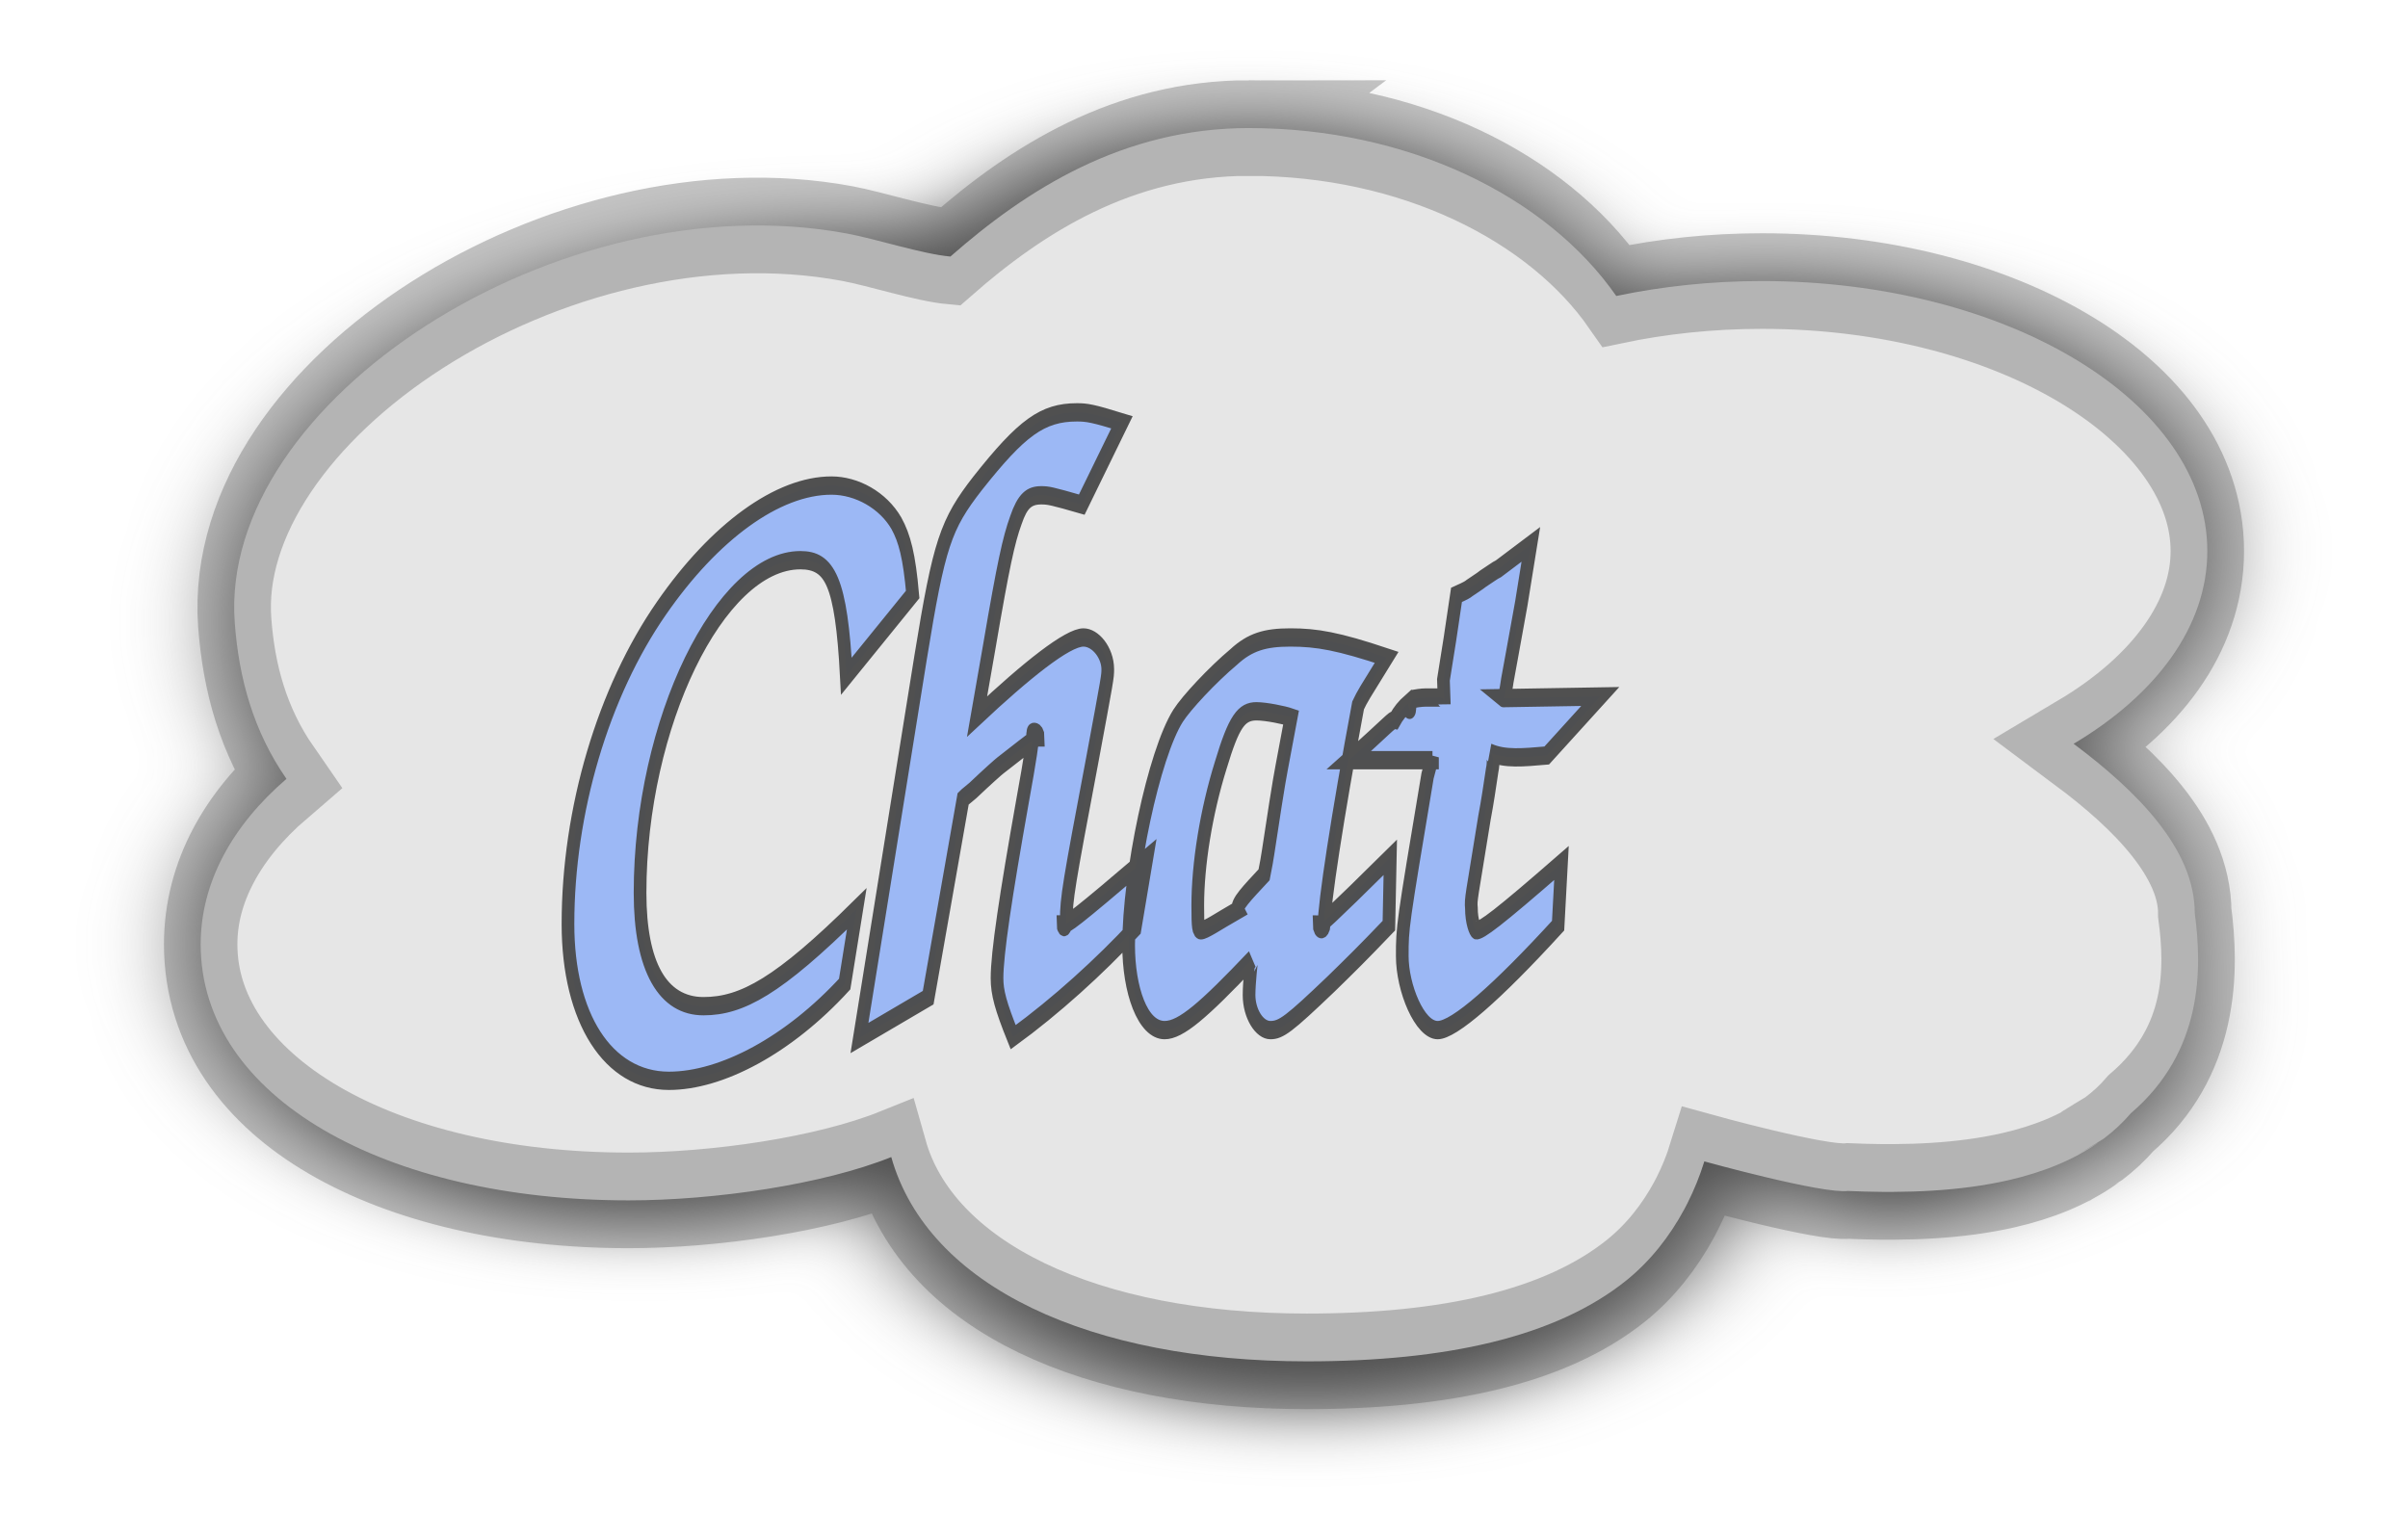
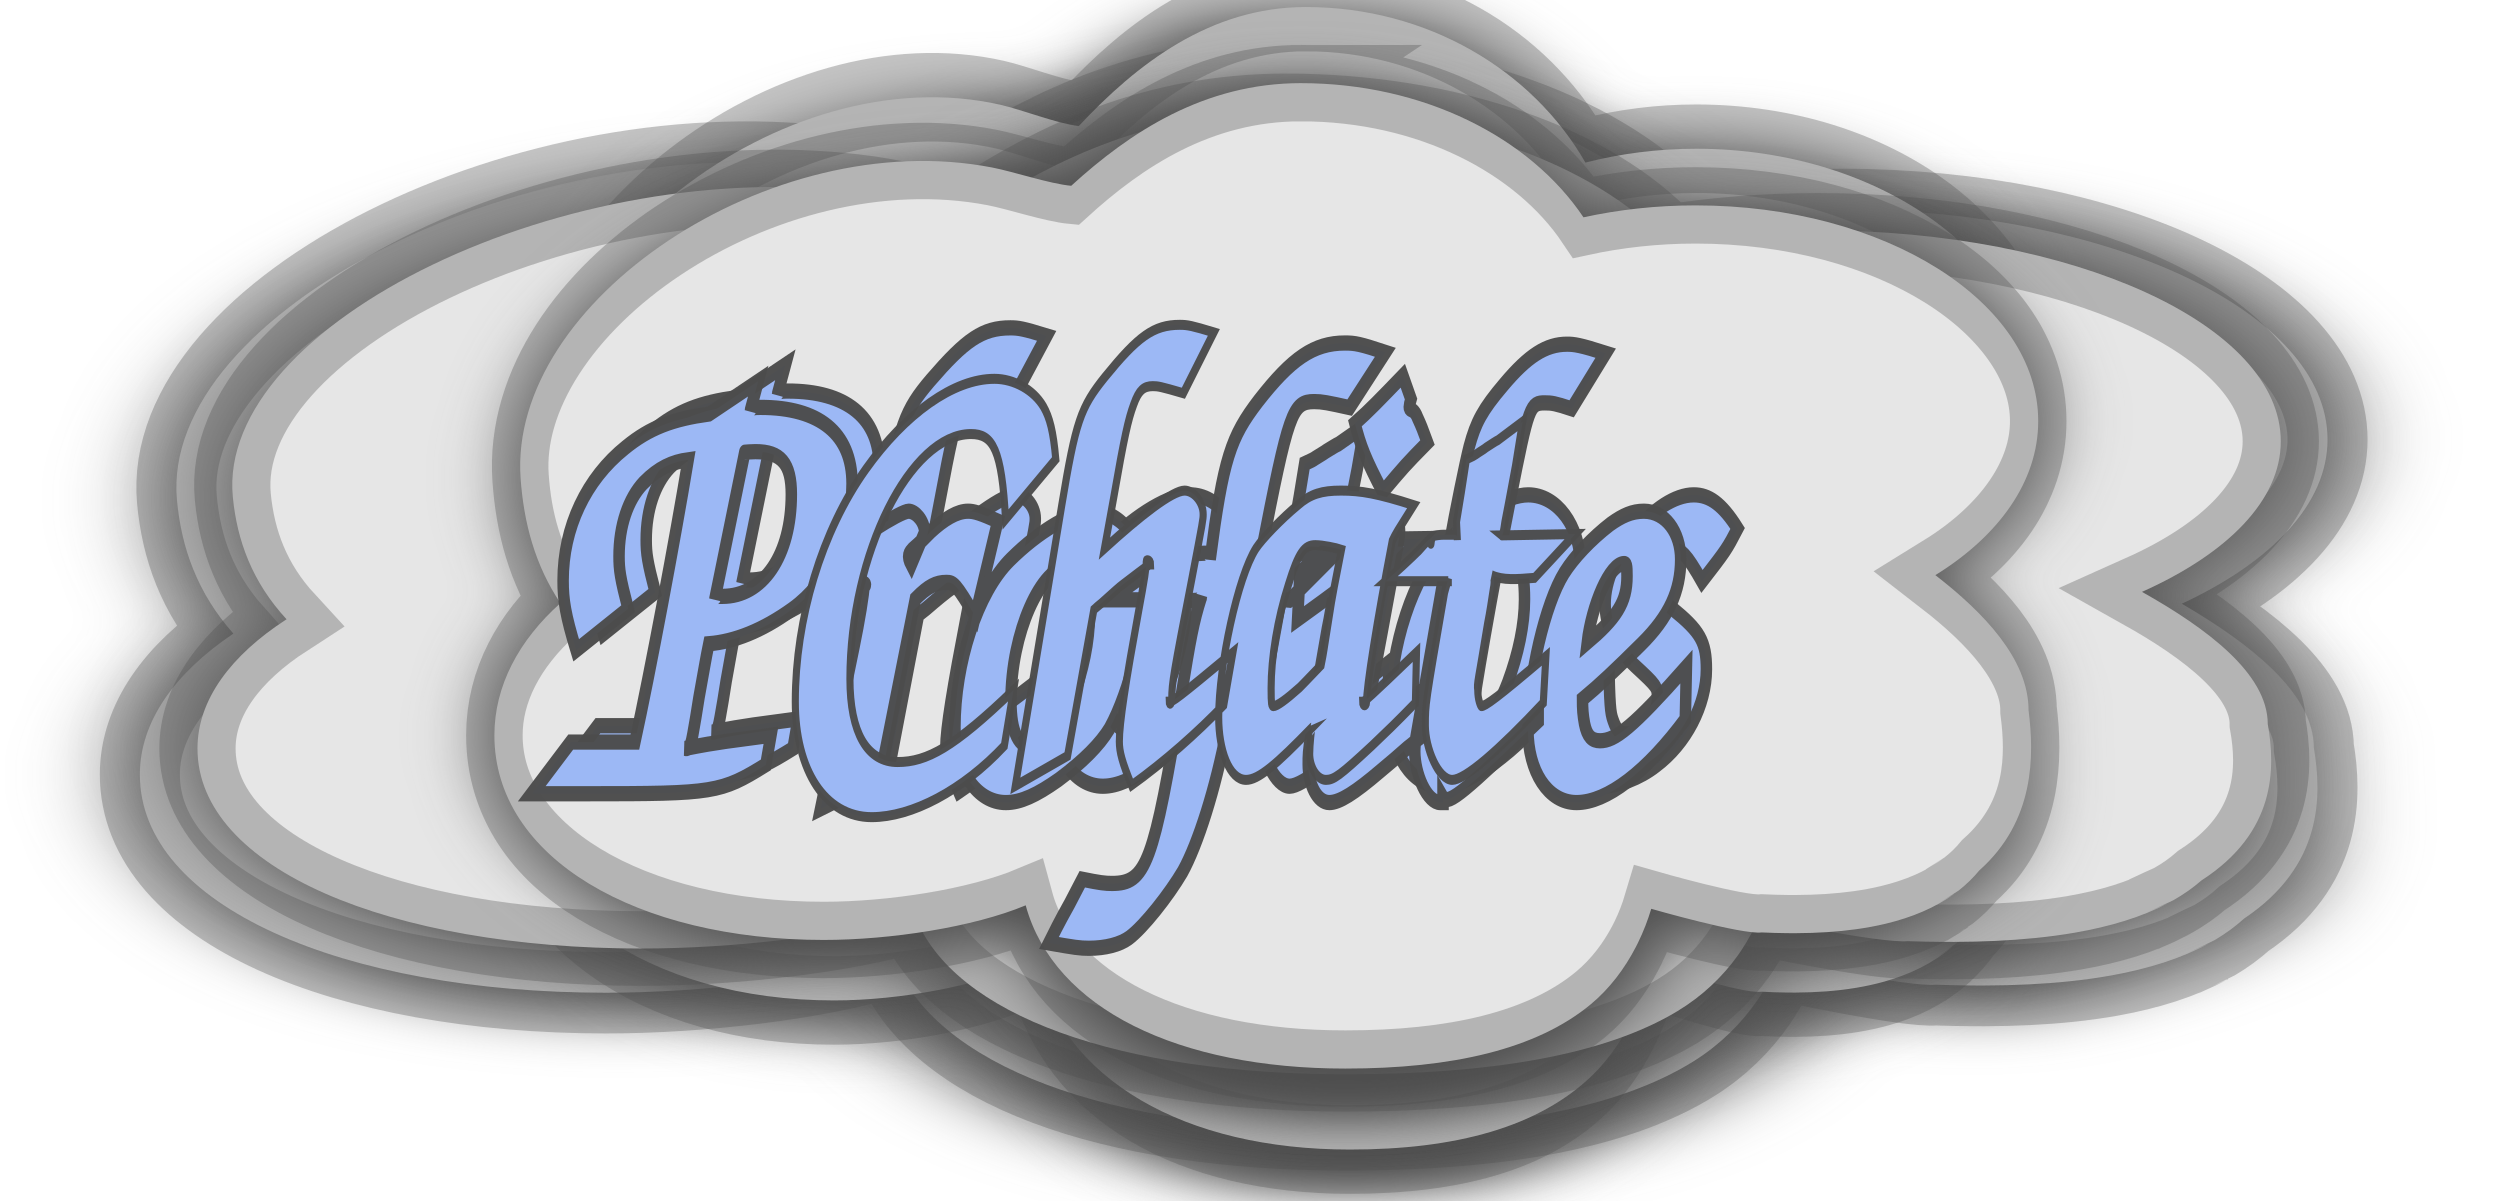
- <svg xmlns="http://www.w3.org/2000/svg" xmlns:ns1="http://www.openswatchbook.org/uri/2009/osb" version="1.1" id="svg2" viewBox="0 0 335.815 214.332" height="60.489mm" width="94.774mm">
-   <style>
-     g {
-     fill: #000000;
-     }
-   </style>
+ <svg xmlns="http://www.w3.org/2000/svg" xmlns:ns1="http://www.openswatchbook.org/uri/2009/osb" version="1.1" id="svg2" viewBox="50 0 317.774 200.584" height="56.609mm" width="117.905mm">
  <defs id="defs4">
    <linearGradient ns1:paint="gradient" id="linearGradient16854">
      <stop id="stop16856" offset="0" style="stop-color:#64b8f5;stop-opacity:1;" />
      <stop id="stop16858" offset="1" style="stop-color:#64b8f5;stop-opacity:0;" />
    </linearGradient>
    <marker orient="auto" refY="0" refX="0" id="marker13358" style="overflow:visible">
      <path id="path13360" d="M 0,0 5,-5 -12.5,0 5,5 0,0 Z" style="fill:#000000;fill-opacity:1;fill-rule:evenodd;stroke:#000000;stroke-width:1pt;stroke-opacity:1" transform="matrix(-0.8,0,0,-0.8,-10,0)" />
    </marker>
    <marker orient="auto" refY="0" refX="0" id="marker11366" style="overflow:visible">
      <path id="path11368" d="M 0,0 5,-5 -12.5,0 5,5 0,0 Z" style="fill:#000000;fill-opacity:1;fill-rule:evenodd;stroke:#000000;stroke-width:1pt;stroke-opacity:1" transform="matrix(-0.8,0,0,-0.8,-10,0)" />
    </marker>
    <marker style="overflow:visible" id="marker9002" refX="0" refY="0" orient="auto">
      <path transform="matrix(-0.8,0,0,-0.8,-10,0)" style="fill:#000000;fill-opacity:1;fill-rule:evenodd;stroke:#000000;stroke-width:1pt;stroke-opacity:1" d="M 0,0 5,-5 -12.5,0 5,5 0,0 Z" id="path9004" />
    </marker>
    <marker orient="auto" refY="0" refX="0" id="marker8786" style="overflow:visible">
      <path id="path8788" d="M 0,0 5,-5 -12.5,0 5,5 0,0 Z" style="fill:#000000;fill-opacity:1;fill-rule:evenodd;stroke:#000000;stroke-width:1pt;stroke-opacity:1" transform="matrix(-0.8,0,0,-0.8,-10,0)" />
    </marker>
    <marker style="overflow:visible" id="marker8551" refX="0" refY="0" orient="auto">
      <path transform="matrix(-0.8,0,0,-0.8,-10,0)" style="fill:#000000;fill-opacity:1;fill-rule:evenodd;stroke:#000000;stroke-width:1pt;stroke-opacity:1" d="M 0,0 5,-5 -12.5,0 5,5 0,0 Z" id="path8553" />
    </marker>
    <marker orient="auto" refY="0" refX="0" id="Arrow1Lend" style="overflow:visible">
      <path id="path19347" d="M 0,0 5,-5 -12.5,0 5,5 0,0 Z" style="fill:#000000;fill-opacity:1;fill-rule:evenodd;stroke:#000000;stroke-width:1pt;stroke-opacity:1" transform="matrix(-0.8,0,0,-0.8,-10,0)" />
    </marker>
    <marker orient="auto" refY="0" refX="0" id="marker13358-2" style="overflow:visible">
      <path id="path13360-9" d="M 0,0 5,-5 -12.5,0 5,5 0,0 Z" style="fill:#000000;fill-opacity:1;fill-rule:evenodd;stroke:#000000;stroke-width:1pt;stroke-opacity:1" transform="matrix(-0.8,0,0,-0.8,-10,0)" />
    </marker>
    <marker orient="auto" refY="0" refX="0" id="marker11366-1" style="overflow:visible">
      <path id="path11368-2" d="M 0,0 5,-5 -12.5,0 5,5 0,0 Z" style="fill:#000000;fill-opacity:1;fill-rule:evenodd;stroke:#000000;stroke-width:1pt;stroke-opacity:1" transform="matrix(-0.8,0,0,-0.8,-10,0)" />
    </marker>
    <marker style="overflow:visible" id="marker9002-7" refX="0" refY="0" orient="auto">
      <path transform="matrix(-0.8,0,0,-0.8,-10,0)" style="fill:#000000;fill-opacity:1;fill-rule:evenodd;stroke:#000000;stroke-width:1pt;stroke-opacity:1" d="M 0,0 5,-5 -12.5,0 5,5 0,0 Z" id="path9004-0" />
    </marker>
    <marker orient="auto" refY="0" refX="0" id="marker8786-9" style="overflow:visible">
      <path id="path8788-3" d="M 0,0 5,-5 -12.5,0 5,5 0,0 Z" style="fill:#000000;fill-opacity:1;fill-rule:evenodd;stroke:#000000;stroke-width:1pt;stroke-opacity:1" transform="matrix(-0.8,0,0,-0.8,-10,0)" />
    </marker>
    <marker style="overflow:visible" id="marker8551-6" refX="0" refY="0" orient="auto">
      <path transform="matrix(-0.8,0,0,-0.8,-10,0)" style="fill:#000000;fill-opacity:1;fill-rule:evenodd;stroke:#000000;stroke-width:1pt;stroke-opacity:1" d="M 0,0 5,-5 -12.5,0 5,5 0,0 Z" id="path8553-0" />
    </marker>
    <marker orient="auto" refY="0" refX="0" id="Arrow1Lend-8" style="overflow:visible">
      <path id="path19347-7" d="M 0,0 5,-5 -12.5,0 5,5 0,0 Z" style="fill:#000000;fill-opacity:1;fill-rule:evenodd;stroke:#000000;stroke-width:1pt;stroke-opacity:1" transform="matrix(-0.8,0,0,-0.8,-10,0)" />
    </marker>
    <filter style="color-interpolation-filters:sRGB" id="filter3780">
      <feGaussianBlur stdDeviation="9.762" id="feGaussianBlur3782" />
    </filter>
  </defs>
-   <g transform="translate(164.9514,-478.3121)" id="layer1">
-     <g id="layer1-4" transform="matrix(1.487405,0,0,1.52664,195.1131,379.5214)">
-       <g style="fill:#000000;fill-opacity:1;stroke:#004016;stroke-opacity:0" id="g3804" transform="translate(-151.375,-324.3751)">
-         <g style="stroke:#4d4d4d" id="layer1-8" transform="matrix(0.7887419,0,0,0.7163592,-58.82511,237.9958)">
-           <g style="stroke:#4d4d4d" id="layer1-1" transform="matrix(1.11421,0,0,1.299092,-3.729221,26.98807)">
-             <g style="stroke:#4d4d4d" id="g3804-0" transform="matrix(0.7908227,0,0,1.028047,-124.8156,-339.5593)">
-               <g style="stroke:#4d4d4d" id="layer1-0" transform="matrix(1.010674,0,0,0.9313042,127.8362,356.4997)">
-                 <g style="stroke:#4d4d4d" id="g3804-00" transform="translate(-151.375,-324.3751)">
-                   <path transform="matrix(0.7129676,0,0,0.3476362,80.3384,329.0306)" style="fill:#4d4d4d;fill-opacity:1;fill-rule:evenodd;stroke:#4d4d4d;stroke-width:3;stroke-miterlimit:4;stroke-dasharray:none;stroke-opacity:0;filter:url(#filter3780)" d="m 317.303,368.82 c -23.564,0 -44.683,12.511 -58.938,32.25 -5.31,-0.753 -10.732,-1.125 -16.25,-1.125 -63.338,0 -114.688,51.349 -114.688,114.688 0,16.428 3.466,32.028 9.688,46.156 -10.077,13.644 -16.062,30.517 -16.062,48.781 0,45.392 36.795,82.188 82.188,82.188 16.185,0 31.279,-4.704 44,-12.781 6.907,38.405 40.481,67.562 80.875,67.562 39.948,0 73.245,-28.505 80.656,-66.281 5.07,-0.101 4.867,-1.96 9.675,-2.89 9.987,37.003 62.713,-10.868 63.482,-13.555 13.562,-14.165 9.898,-41.061 9.898,-61.773 0,-19.031 -8.463,-37.896 -20.118,-51.595 15.424,-14.454 25.031,-34.57 25.031,-56.844 0,-43.985 -37.344,-79.656 -83.375,-79.656 -9.559,0 -18.73,1.575 -27.281,4.406 -13.016,-29.454 -38.913,-49.531 -68.781,-49.531 z" id="path3778" />
-                   <path id="path2987" d="m 306.565,457.246 c -16.8,0 -29.68,6.313 -39.843,13.175 -3.786,-0.262 -9.89,-1.8 -13.763,-2.355 -38.41,-5.499 -83.925,17.21 -81.768,39.87 0.542,5.694 2.471,11.134 6.907,16.046 -7.185,4.743 -11.452,10.609 -11.452,16.958 0,15.78 24.76,26.265 57.123,26.265 11.539,0 25.986,-1.635 35.056,-4.443 4.925,13.351 26.651,20.95 55.45,20.95 18.549,0 33.211,-2.472 42.641,-8.281 3.215,-1.98 5.823,-4.538 7.768,-7.317 0.131,-0.187 0.258,-0.374 0.383,-0.562 0.934,-1.413 1.7,-2.876 2.291,-4.344 0,0 15.751,3.355 19.179,3.032 1.503,0.052 2.992,0.084 4.464,0.094 0.515,0.004 1.028,0.004 1.538,0.002 3.61,-0.014 7.101,-0.17 10.409,-0.511 1.745,-0.18 3.439,-0.411 5.072,-0.7 4.533,-0.802 8.595,-2.048 11.978,-3.874 10e-4,-7.7e-4 -2.658,1.198 -2.657,1.198 0.23,-0.124 3.117,-1.451 3.34,-1.58 1.323,-0.767 2.529,-1.629 3.606,-2.594 9.665,-6.356 9.526,-14.791 8.535,-20.537 0,-6.616 -7.862,-12.589 -16.171,-17.352 10.997,-5.025 17.846,-12.018 17.846,-19.761 0,-15.291 -26.625,-27.691 -59.444,-27.691 -6.816,0 -13.354,0.548 -19.451,1.532 -9.28,-10.239 -27.744,-17.219 -49.039,-17.219 z" style="fill:#e6e6e6;fill-opacity:1;fill-rule:nonzero;stroke:#4d4d4d;stroke-width:9.803;stroke-miterlimit:4;stroke-dasharray:none;stroke-opacity:0.327" />
-                 </g>
+   <g id="layer8" style="display:inline">
+     <g transform="matrix(1.778098,0,0,1.574993,149.4944,-618.9893)" id="g4641" style="display:inline;fill:#9cb8f5;fill-opacity:1;stroke:#004016;stroke-opacity:0">
+       <g transform="matrix(0.8619438,0,0,0.7087898,-56.65912,240.334)" id="g4643" style="stroke:#4d4d4d">
+         <g transform="matrix(1.11421,0,0,1.299092,-3.729221,26.98807)" id="g4645" style="stroke:#4d4d4d">
+           <g transform="matrix(0.7908227,0,0,1.028047,-124.8156,-339.5593)" id="g4647" style="stroke:#4d4d4d">
+             <g transform="matrix(1.010674,0,0,0.9313042,127.8362,356.4997)" id="g4649" style="stroke:#4d4d4d">
+               <g transform="translate(-151.375,-324.3751)" id="g4651" style="stroke:#4d4d4d">
+                 <path id="path4653" d="m 317.303,368.82 c -23.564,0 -44.683,12.511 -58.938,32.25 -5.31,-0.753 -10.732,-1.125 -16.25,-1.125 -63.338,0 -114.688,51.349 -114.688,114.688 0,16.428 3.466,32.028 9.688,46.156 -10.077,13.644 -16.062,30.517 -16.062,48.781 0,45.392 36.795,82.188 82.188,82.188 16.185,0 31.279,-4.704 44,-12.781 6.907,38.405 40.481,67.562 80.875,67.562 39.948,0 73.245,-28.505 80.656,-66.281 5.07,-0.101 4.867,-1.96 9.675,-2.89 9.987,37.003 62.713,-10.868 63.482,-13.555 13.562,-14.165 9.898,-41.061 9.898,-61.773 0,-19.031 -8.463,-37.896 -20.118,-51.595 15.424,-14.454 25.031,-34.57 25.031,-56.844 0,-43.985 -37.344,-79.656 -83.375,-79.656 -9.559,0 -18.73,1.575 -27.281,4.406 -13.016,-29.454 -38.913,-49.531 -68.781,-49.531 z" style="fill:#4d4d4d;fill-opacity:1;fill-rule:evenodd;stroke:#4d4d4d;stroke-width:3;stroke-miterlimit:4;stroke-dasharray:none;stroke-opacity:0;filter:url(#filter3780)" transform="matrix(0.7129676,0,0,0.3476362,80.3384,329.0306)" />
+                 <path style="fill:#e6e6e6;fill-opacity:1;fill-rule:nonzero;stroke:#4d4d4d;stroke-width:9.803;stroke-miterlimit:4;stroke-dasharray:none;stroke-opacity:0.327" d="m 306.565,457.246 c -16.8,0 -29.68,6.313 -39.843,13.175 -3.786,-0.262 -9.89,-1.8 -13.763,-2.355 -38.41,-5.499 -83.925,17.21 -81.768,39.87 0.542,5.694 2.471,11.134 6.907,16.046 -7.185,4.743 -11.452,10.609 -11.452,16.958 0,15.78 24.76,26.265 57.123,26.265 11.539,0 25.986,-1.635 35.056,-4.443 4.925,13.351 26.651,20.95 55.45,20.95 18.549,0 33.211,-2.472 42.641,-8.281 3.215,-1.98 5.823,-4.538 7.768,-7.317 0.131,-0.187 0.258,-0.374 0.383,-0.562 0.934,-1.413 1.7,-2.876 2.291,-4.344 0,0 15.751,3.355 19.179,3.032 1.503,0.052 2.992,0.084 4.464,0.094 0.515,0.004 1.028,0.004 1.538,0.002 3.61,-0.014 7.101,-0.17 10.409,-0.511 1.745,-0.18 3.439,-0.411 5.072,-0.7 4.533,-0.802 8.595,-2.048 11.978,-3.874 10e-4,-7.7e-4 -2.658,1.198 -2.657,1.198 0.23,-0.124 3.117,-1.451 3.34,-1.58 1.323,-0.767 2.529,-1.629 3.606,-2.594 9.665,-6.356 9.526,-14.791 8.535,-20.537 0,-6.616 -7.862,-12.589 -16.171,-17.352 10.997,-5.025 17.846,-12.018 17.846,-19.761 0,-15.291 -26.625,-27.691 -59.444,-27.691 -6.816,0 -13.354,0.548 -19.451,1.532 -9.28,-10.239 -27.744,-17.219 -49.039,-17.219 z" id="path4655" />
              </g>
            </g>
          </g>
        </g>
-         <text transform="scale(0.8432259,1.185922)" id="text16838" y="406.605" x="-50.129" style="font-style:normal;font-variant:normal;font-weight:bold;font-stretch:normal;font-size:65.003px;line-height:125%;font-family:'Comic Sans MS';-inkscape-font-specification:'Comic Sans MS, Bold';text-align:start;letter-spacing:0px;word-spacing:0px;writing-mode:lr-tb;text-anchor:start;fill:#9cb8f5;fill-opacity:1;stroke:#4d4d4d;stroke-width:1.41px;stroke-linecap:butt;stroke-linejoin:miter;stroke-opacity:0.969;" xml:space="preserve">
-           <tspan y="406.605" x="-50.129" id="tspan4507">Chat</tspan>
-         </text>
-         <flowRoot style="font-style:normal;font-weight:normal;font-size:40px;line-height:125%;font-family:sans-serif;letter-spacing:0px;word-spacing:0px;fill:#000000;fill-opacity:1;stroke:none;stroke-width:1px;stroke-linecap:butt;stroke-linejoin:miter;stroke-opacity:1" id="flowRoot4317" xml:space="preserve">
-           <flowRegion id="flowRegion4319">
-             <rect y="-124.929" x="-22.143" height="488.571" width="541.429" id="rect4321" />
-           </flowRegion>
-           <flowPara id="flowPara4323" />
-         </flowRoot>
+       </g>
+       <flowRoot xml:space="preserve" id="flowRoot4657" style="font-style:normal;font-weight:normal;font-size:40px;line-height:125%;font-family:sans-serif;letter-spacing:0px;word-spacing:0px;fill:#000000;fill-opacity:1;stroke:none;stroke-width:1px;stroke-linecap:butt;stroke-linejoin:miter;stroke-opacity:1">
+         <flowRegion id="flowRegion4659">
+           <rect id="rect4661" width="541.429" height="488.571" x="-22.143" y="-124.929" />
+         </flowRegion>
+         <flowPara id="flowPara4663" />
+       </flowRoot>
+     </g>
+   </g>
+   <g id="layer7" style="display:inline">
+     <g style="display:inline;fill:#9cb8f5;fill-opacity:1;stroke:#4d4d4d;stroke-opacity:0" id="g4622" transform="matrix(1.191676,0,0,1.576876,98.68155,-241.9085)">
+       <g style="stroke:#4d4d4d" id="g4624" transform="matrix(0.7908227,0,0,1.028047,-124.8156,-339.5593)">
+         <g style="stroke:#4d4d4d" id="g4626" transform="matrix(1.010674,0,0,0.9313042,127.8362,356.4997)">
+           <g style="stroke:#4d4d4d" id="g4628" transform="translate(-151.375,-324.3751)">
+             <path transform="matrix(0.7129676,0,0,0.3476362,80.3384,329.0306)" style="fill:#4d4d4d;fill-opacity:1;fill-rule:evenodd;stroke:#4d4d4d;stroke-width:3;stroke-miterlimit:4;stroke-dasharray:none;stroke-opacity:0;filter:url(#filter3780)" d="m 317.303,368.82 c -23.564,0 -44.683,12.511 -58.938,32.25 -5.31,-0.753 -10.732,-1.125 -16.25,-1.125 -63.338,0 -114.688,51.349 -114.688,114.688 0,16.428 3.466,32.028 9.688,46.156 -10.077,13.644 -16.062,30.517 -16.062,48.781 0,45.392 36.795,82.188 82.188,82.188 16.185,0 31.279,-4.704 44,-12.781 6.907,38.405 40.481,67.562 80.875,67.562 39.948,0 73.245,-28.505 80.656,-66.281 5.07,-0.101 4.867,-1.96 9.675,-2.89 9.987,37.003 62.713,-10.868 63.482,-13.555 13.562,-14.165 9.898,-41.061 9.898,-61.773 0,-19.031 -8.463,-37.896 -20.118,-51.595 15.424,-14.454 25.031,-34.57 25.031,-56.844 0,-43.985 -37.344,-79.656 -83.375,-79.656 -9.559,0 -18.73,1.575 -27.281,4.406 -13.016,-29.454 -38.913,-49.531 -68.781,-49.531 z" id="path4630" />
+             <path id="path4632" d="m 306.565,457.246 c -16.8,0 -29.68,6.313 -39.843,13.175 -3.786,-0.262 -9.89,-1.8 -13.763,-2.355 -38.41,-5.499 -83.925,17.21 -81.768,39.87 0.542,5.694 2.471,11.134 6.907,16.046 -7.185,4.743 -11.452,10.609 -11.452,16.958 0,15.78 24.76,26.265 57.123,26.265 11.539,0 25.986,-1.635 35.056,-4.443 4.925,13.351 26.651,20.95 55.45,20.95 18.549,0 33.211,-2.472 42.641,-8.281 3.215,-1.98 5.823,-4.538 7.768,-7.317 0.131,-0.187 0.258,-0.374 0.383,-0.562 0.934,-1.413 1.7,-2.876 2.291,-4.344 0,0 15.751,3.355 19.179,3.032 1.503,0.052 2.992,0.084 4.464,0.094 0.515,0.004 1.028,0.004 1.538,0.002 3.61,-0.014 7.101,-0.17 10.409,-0.511 1.745,-0.18 3.439,-0.411 5.072,-0.7 4.533,-0.802 8.595,-2.048 11.978,-3.874 10e-4,-7.7e-4 -2.658,1.198 -2.657,1.198 0.23,-0.124 3.117,-1.451 3.34,-1.58 1.323,-0.767 2.529,-1.629 3.606,-2.594 9.665,-6.356 9.526,-14.791 8.535,-20.537 0,-6.616 -7.862,-12.589 -16.171,-17.352 10.997,-5.025 17.846,-12.018 17.846,-19.761 0,-15.291 -26.625,-27.691 -59.444,-27.691 -6.816,0 -13.354,0.548 -19.451,1.532 -9.28,-10.239 -27.744,-17.219 -49.039,-17.219 z" style="fill:#e6e6e6;fill-opacity:1;fill-rule:nonzero;stroke:#4d4d4d;stroke-width:9.803;stroke-miterlimit:4;stroke-dasharray:none;stroke-opacity:0.327" />
+           </g>
+         </g>
      </g>
    </g>
  </g>
+   <g id="layer5" style="display:inline" transform="translate(-26.47458,-4.318918)">
+     <g style="display:inline;fill:#9cb8f5;fill-opacity:1;stroke:#004016;stroke-opacity:0" id="g3804" transform="matrix(1.693272,0,0,1.443976,179.5805,-556.7672)">
+       <g style="stroke:#4d4d4d" id="layer1-8" transform="matrix(0.8619438,0,0,0.7087898,-56.65912,240.334)">
+         <g style="stroke:#4d4d4d" id="layer1-1" transform="matrix(1.11421,0,0,1.299092,-3.729221,26.98807)">
+           <g style="stroke:#4d4d4d" id="g3804-0" transform="matrix(0.7908227,0,0,1.028047,-124.8156,-339.5593)">
+             <g style="stroke:#4d4d4d" id="layer1-0" transform="matrix(1.010674,0,0,0.9313042,127.8362,356.4997)">
+               <g style="stroke:#4d4d4d" id="g3804-00" transform="translate(-151.375,-324.3751)">
+                 <path transform="matrix(0.7129676,0,0,0.3476362,80.3384,329.0306)" style="fill:#4d4d4d;fill-opacity:1;fill-rule:evenodd;stroke:#4d4d4d;stroke-width:3;stroke-miterlimit:4;stroke-dasharray:none;stroke-opacity:0;filter:url(#filter3780)" d="m 317.303,368.82 c -23.564,0 -44.683,12.511 -58.938,32.25 -5.31,-0.753 -10.732,-1.125 -16.25,-1.125 -63.338,0 -114.688,51.349 -114.688,114.688 0,16.428 3.466,32.028 9.688,46.156 -10.077,13.644 -16.062,30.517 -16.062,48.781 0,45.392 36.795,82.188 82.188,82.188 16.185,0 31.279,-4.704 44,-12.781 6.907,38.405 40.481,67.562 80.875,67.562 39.948,0 73.245,-28.505 80.656,-66.281 5.07,-0.101 4.867,-1.96 9.675,-2.89 9.987,37.003 62.713,-10.868 63.482,-13.555 13.562,-14.165 9.898,-41.061 9.898,-61.773 0,-19.031 -8.463,-37.896 -20.118,-51.595 15.424,-14.454 25.031,-34.57 25.031,-56.844 0,-43.985 -37.344,-79.656 -83.375,-79.656 -9.559,0 -18.73,1.575 -27.281,4.406 -13.016,-29.454 -38.913,-49.531 -68.781,-49.531 z" id="path3778" />
+                 <path id="path2987" d="m 306.565,457.246 c -16.8,0 -29.68,6.313 -39.843,13.175 -3.786,-0.262 -9.89,-1.8 -13.763,-2.355 -38.41,-5.499 -83.925,17.21 -81.768,39.87 0.542,5.694 2.471,11.134 6.907,16.046 -7.185,4.743 -11.452,10.609 -11.452,16.958 0,15.78 24.76,26.265 57.123,26.265 11.539,0 25.986,-1.635 35.056,-4.443 4.925,13.351 26.651,20.95 55.45,20.95 18.549,0 33.211,-2.472 42.641,-8.281 3.215,-1.98 5.823,-4.538 7.768,-7.317 0.131,-0.187 0.258,-0.374 0.383,-0.562 0.934,-1.413 1.7,-2.876 2.291,-4.344 0,0 15.751,3.355 19.179,3.032 1.503,0.052 2.992,0.084 4.464,0.094 0.515,0.004 1.028,0.004 1.538,0.002 3.61,-0.014 7.101,-0.17 10.409,-0.511 1.745,-0.18 3.439,-0.411 5.072,-0.7 4.533,-0.802 8.595,-2.048 11.978,-3.874 10e-4,-7.7e-4 -2.658,1.198 -2.657,1.198 0.23,-0.124 3.117,-1.451 3.34,-1.58 1.323,-0.767 2.529,-1.629 3.606,-2.594 9.665,-6.356 9.526,-14.791 8.535,-20.537 0,-6.616 -7.862,-12.589 -16.171,-17.352 10.997,-5.025 17.846,-12.018 17.846,-19.761 0,-15.291 -26.625,-27.691 -59.444,-27.691 -6.816,0 -13.354,0.548 -19.451,1.532 -9.28,-10.239 -27.744,-17.219 -49.039,-17.219 z" style="fill:#e6e6e6;fill-opacity:1;fill-rule:nonzero;stroke:#4d4d4d;stroke-width:9.803;stroke-miterlimit:4;stroke-dasharray:none;stroke-opacity:0.327" />
+               </g>
+             </g>
+           </g>
+         </g>
+       </g>
+       <flowRoot style="font-style:normal;font-weight:normal;font-size:40px;line-height:125%;font-family:sans-serif;letter-spacing:0px;word-spacing:0px;fill:#000000;fill-opacity:1;stroke:none;stroke-width:1px;stroke-linecap:butt;stroke-linejoin:miter;stroke-opacity:1" id="flowRoot4317" xml:space="preserve">
+         <flowRegion id="flowRegion4319">
+           <rect y="-124.929" x="-22.143" height="488.571" width="541.429" id="rect4321" />
+         </flowRegion>
+         <flowPara id="flowPara4323" />
+       </flowRoot>
+     </g>
+   </g>
+   <g transform="matrix(1.250518,0,0,1.02941,181.2739,-497.8637)" id="layer1" style="display:inline">
+     <g id="layer1-4" transform="matrix(1.487405,0,0,1.52664,195.1131,379.5214)" style="display:inline" />
+   </g>
+   <g id="layer4" style="display:inline" transform="translate(-26.47458,-4.318918)">
+     <g transform="matrix(1.205085,0,0,1.360045,122.967,-191.4429)" id="g4516" style="display:inline;fill:#9cb8f5;fill-opacity:1;stroke:#4d4d4d;stroke-opacity:0">
+       <g transform="matrix(0.7908227,0,0,1.028047,-124.8156,-339.5593)" id="g4518" style="stroke:#4d4d4d">
+         <g transform="matrix(1.010674,0,0,0.9313042,127.8362,356.4997)" id="g4520" style="stroke:#4d4d4d">
+           <g transform="translate(-151.375,-324.3751)" id="g4522" style="stroke:#4d4d4d">
+             <path id="path4524" d="m 317.303,368.82 c -23.564,0 -44.683,12.511 -58.938,32.25 -5.31,-0.753 -10.732,-1.125 -16.25,-1.125 -63.338,0 -114.688,51.349 -114.688,114.688 0,16.428 3.466,32.028 9.688,46.156 -10.077,13.644 -16.062,30.517 -16.062,48.781 0,45.392 36.795,82.188 82.188,82.188 16.185,0 31.279,-4.704 44,-12.781 6.907,38.405 40.481,67.562 80.875,67.562 39.948,0 73.245,-28.505 80.656,-66.281 5.07,-0.101 4.867,-1.96 9.675,-2.89 9.987,37.003 62.713,-10.868 63.482,-13.555 13.562,-14.165 9.898,-41.061 9.898,-61.773 0,-19.031 -8.463,-37.896 -20.118,-51.595 15.424,-14.454 25.031,-34.57 25.031,-56.844 0,-43.985 -37.344,-79.656 -83.375,-79.656 -9.559,0 -18.73,1.575 -27.281,4.406 -13.016,-29.454 -38.913,-49.531 -68.781,-49.531 z" style="fill:#4d4d4d;fill-opacity:1;fill-rule:evenodd;stroke:#4d4d4d;stroke-width:3;stroke-miterlimit:4;stroke-dasharray:none;stroke-opacity:0;filter:url(#filter3780)" transform="matrix(0.7129676,0,0,0.3476362,80.3384,329.0306)" />
+             <path style="fill:#e6e6e6;fill-opacity:1;fill-rule:nonzero;stroke:#4d4d4d;stroke-width:9.803;stroke-miterlimit:4;stroke-dasharray:none;stroke-opacity:0.327" d="m 306.565,457.246 c -16.8,0 -29.68,6.313 -39.843,13.175 -3.786,-0.262 -9.89,-1.8 -13.763,-2.355 -38.41,-5.499 -83.925,17.21 -81.768,39.87 0.542,5.694 2.471,11.134 6.907,16.046 -7.185,4.743 -11.452,10.609 -11.452,16.958 0,15.78 24.76,26.265 57.123,26.265 11.539,0 25.986,-1.635 35.056,-4.443 4.925,13.351 26.651,20.95 55.45,20.95 18.549,0 33.211,-2.472 42.641,-8.281 3.215,-1.98 5.823,-4.538 7.768,-7.317 0.131,-0.187 0.258,-0.374 0.383,-0.562 0.934,-1.413 1.7,-2.876 2.291,-4.344 0,0 15.751,3.355 19.179,3.032 1.503,0.052 2.992,0.084 4.464,0.094 0.515,0.004 1.028,0.004 1.538,0.002 3.61,-0.014 7.101,-0.17 10.409,-0.511 1.745,-0.18 3.439,-0.411 5.072,-0.7 4.533,-0.802 8.595,-2.048 11.978,-3.874 10e-4,-7.7e-4 -2.658,1.198 -2.657,1.198 0.23,-0.124 3.117,-1.451 3.34,-1.58 1.323,-0.767 2.529,-1.629 3.606,-2.594 9.665,-6.356 9.526,-14.791 8.535,-20.537 0,-6.616 -7.862,-12.589 -16.171,-17.352 10.997,-5.025 17.846,-12.018 17.846,-19.761 0,-15.291 -26.625,-27.691 -59.444,-27.691 -6.816,0 -13.354,0.548 -19.451,1.532 -9.28,-10.239 -27.744,-17.219 -49.039,-17.219 z" id="path4526" />
+           </g>
+         </g>
+       </g>
+     </g>
+   </g>
+   <g id="layer3" style="display:inline" transform="translate(33.1312,-7.743758)">
+     <text transform="scale(0.8683372,1.151626)" id="text16838" y="119.628" x="68.721" style="font-style:normal;font-variant:normal;font-weight:bold;font-stretch:normal;font-size:90.758px;line-height:125%;font-family:'Comic Sans MS';-inkscape-font-specification:'Comic Sans MS, Bold';text-align:start;letter-spacing:0px;word-spacing:0px;writing-mode:lr-tb;text-anchor:start;display:inline;fill:#9cb8f5;fill-opacity:1;stroke:#4d4d4d;stroke-width:2.212px;stroke-linecap:butt;stroke-linejoin:miter;stroke-opacity:0.969" xml:space="preserve">
+       <tspan id="tspan4250" x="68.721" y="119.628" style="font-style:normal;font-variant:normal;font-weight:bold;font-stretch:normal;font-size:90.758px;line-height:125%;font-family:'Comic Sans MS';-inkscape-font-specification:'Comic Sans MS, Bold';text-align:start;writing-mode:lr-tb;text-anchor:start;stroke-width:2.212px">Photos</tspan>
+     </text>
+   </g>
+   <g id="layer6" style="display:inline" transform="translate(-26.47458,-4.318918)">
+     <text xml:space="preserve" style="font-style:normal;font-variant:normal;font-weight:bold;font-stretch:normal;font-size:90.758px;line-height:125%;font-family:'Comic Sans MS';-inkscape-font-specification:'Comic Sans MS, Bold';text-align:start;letter-spacing:0px;word-spacing:0px;writing-mode:lr-tb;text-anchor:start;display:inline;fill:#9cb8f5;fill-opacity:1;stroke:#4d4d4d;stroke-width:2.212px;stroke-linecap:butt;stroke-linejoin:miter;stroke-opacity:0.969" x="132.135" y="119.02" id="text4549" transform="scale(0.8683372,1.151626)">
+       <tspan style="font-style:normal;font-variant:normal;font-weight:bold;font-stretch:normal;font-size:90.758px;line-height:125%;font-family:'Comic Sans MS';-inkscape-font-specification:'Comic Sans MS, Bold';text-align:start;writing-mode:lr-tb;text-anchor:start;stroke-width:2.212px" y="119.02" x="132.135" id="tspan4551">Profile</tspan>
+     </text>
+   </g>
+   <g id="layer2" style="display:inline" transform="translate(33.1312,-7.743758)">
+     <text transform="scale(0.8432259,1.185922)" id="text16838-0" y="115.284" x="110.617" style="font-style:normal;font-variant:normal;font-weight:bold;font-stretch:normal;font-size:87.5px;line-height:125%;font-family:'Comic Sans MS';-inkscape-font-specification:'Comic Sans MS, Bold';text-align:start;letter-spacing:0px;word-spacing:0px;writing-mode:lr-tb;text-anchor:start;display:inline;fill:#9cb8f5;fill-opacity:1;stroke:#4d4d4d;stroke-width:1.41px;stroke-linecap:butt;stroke-linejoin:miter;stroke-opacity:0.969" xml:space="preserve">
+       <tspan id="tspan4270" x="110.617" y="115.284">Chat</tspan>
+     </text>
+   </g>
</svg>
